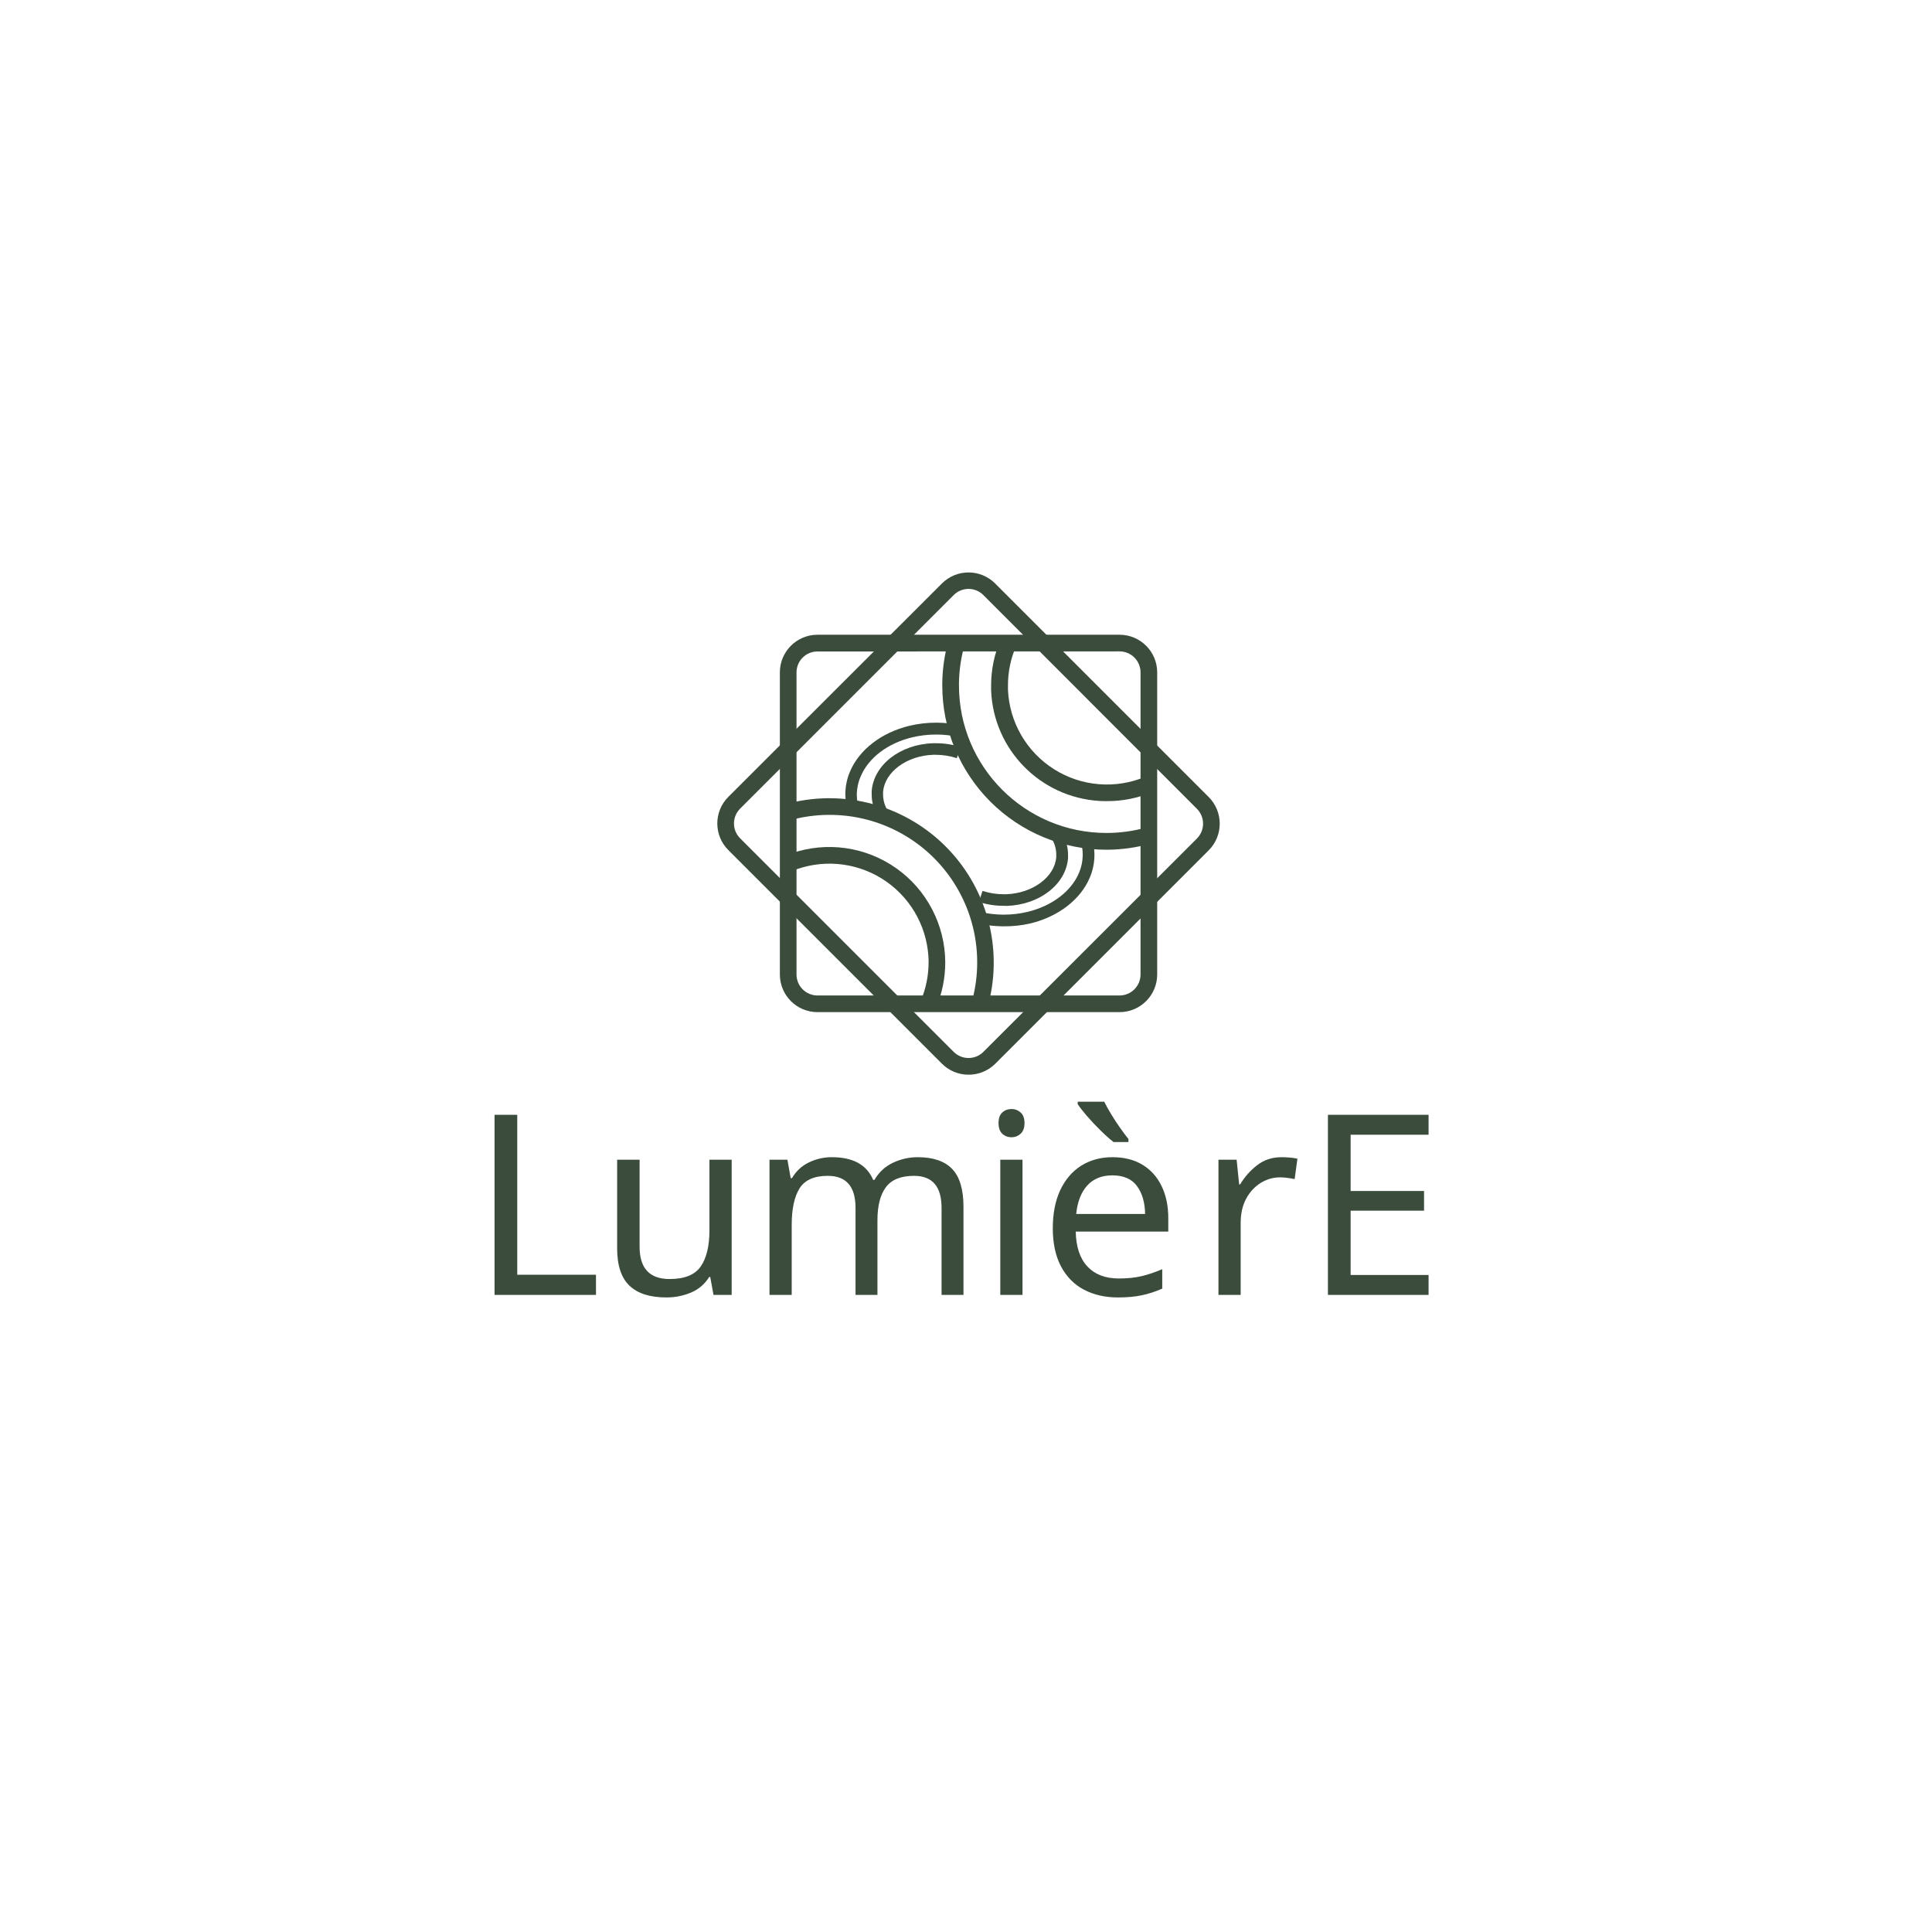
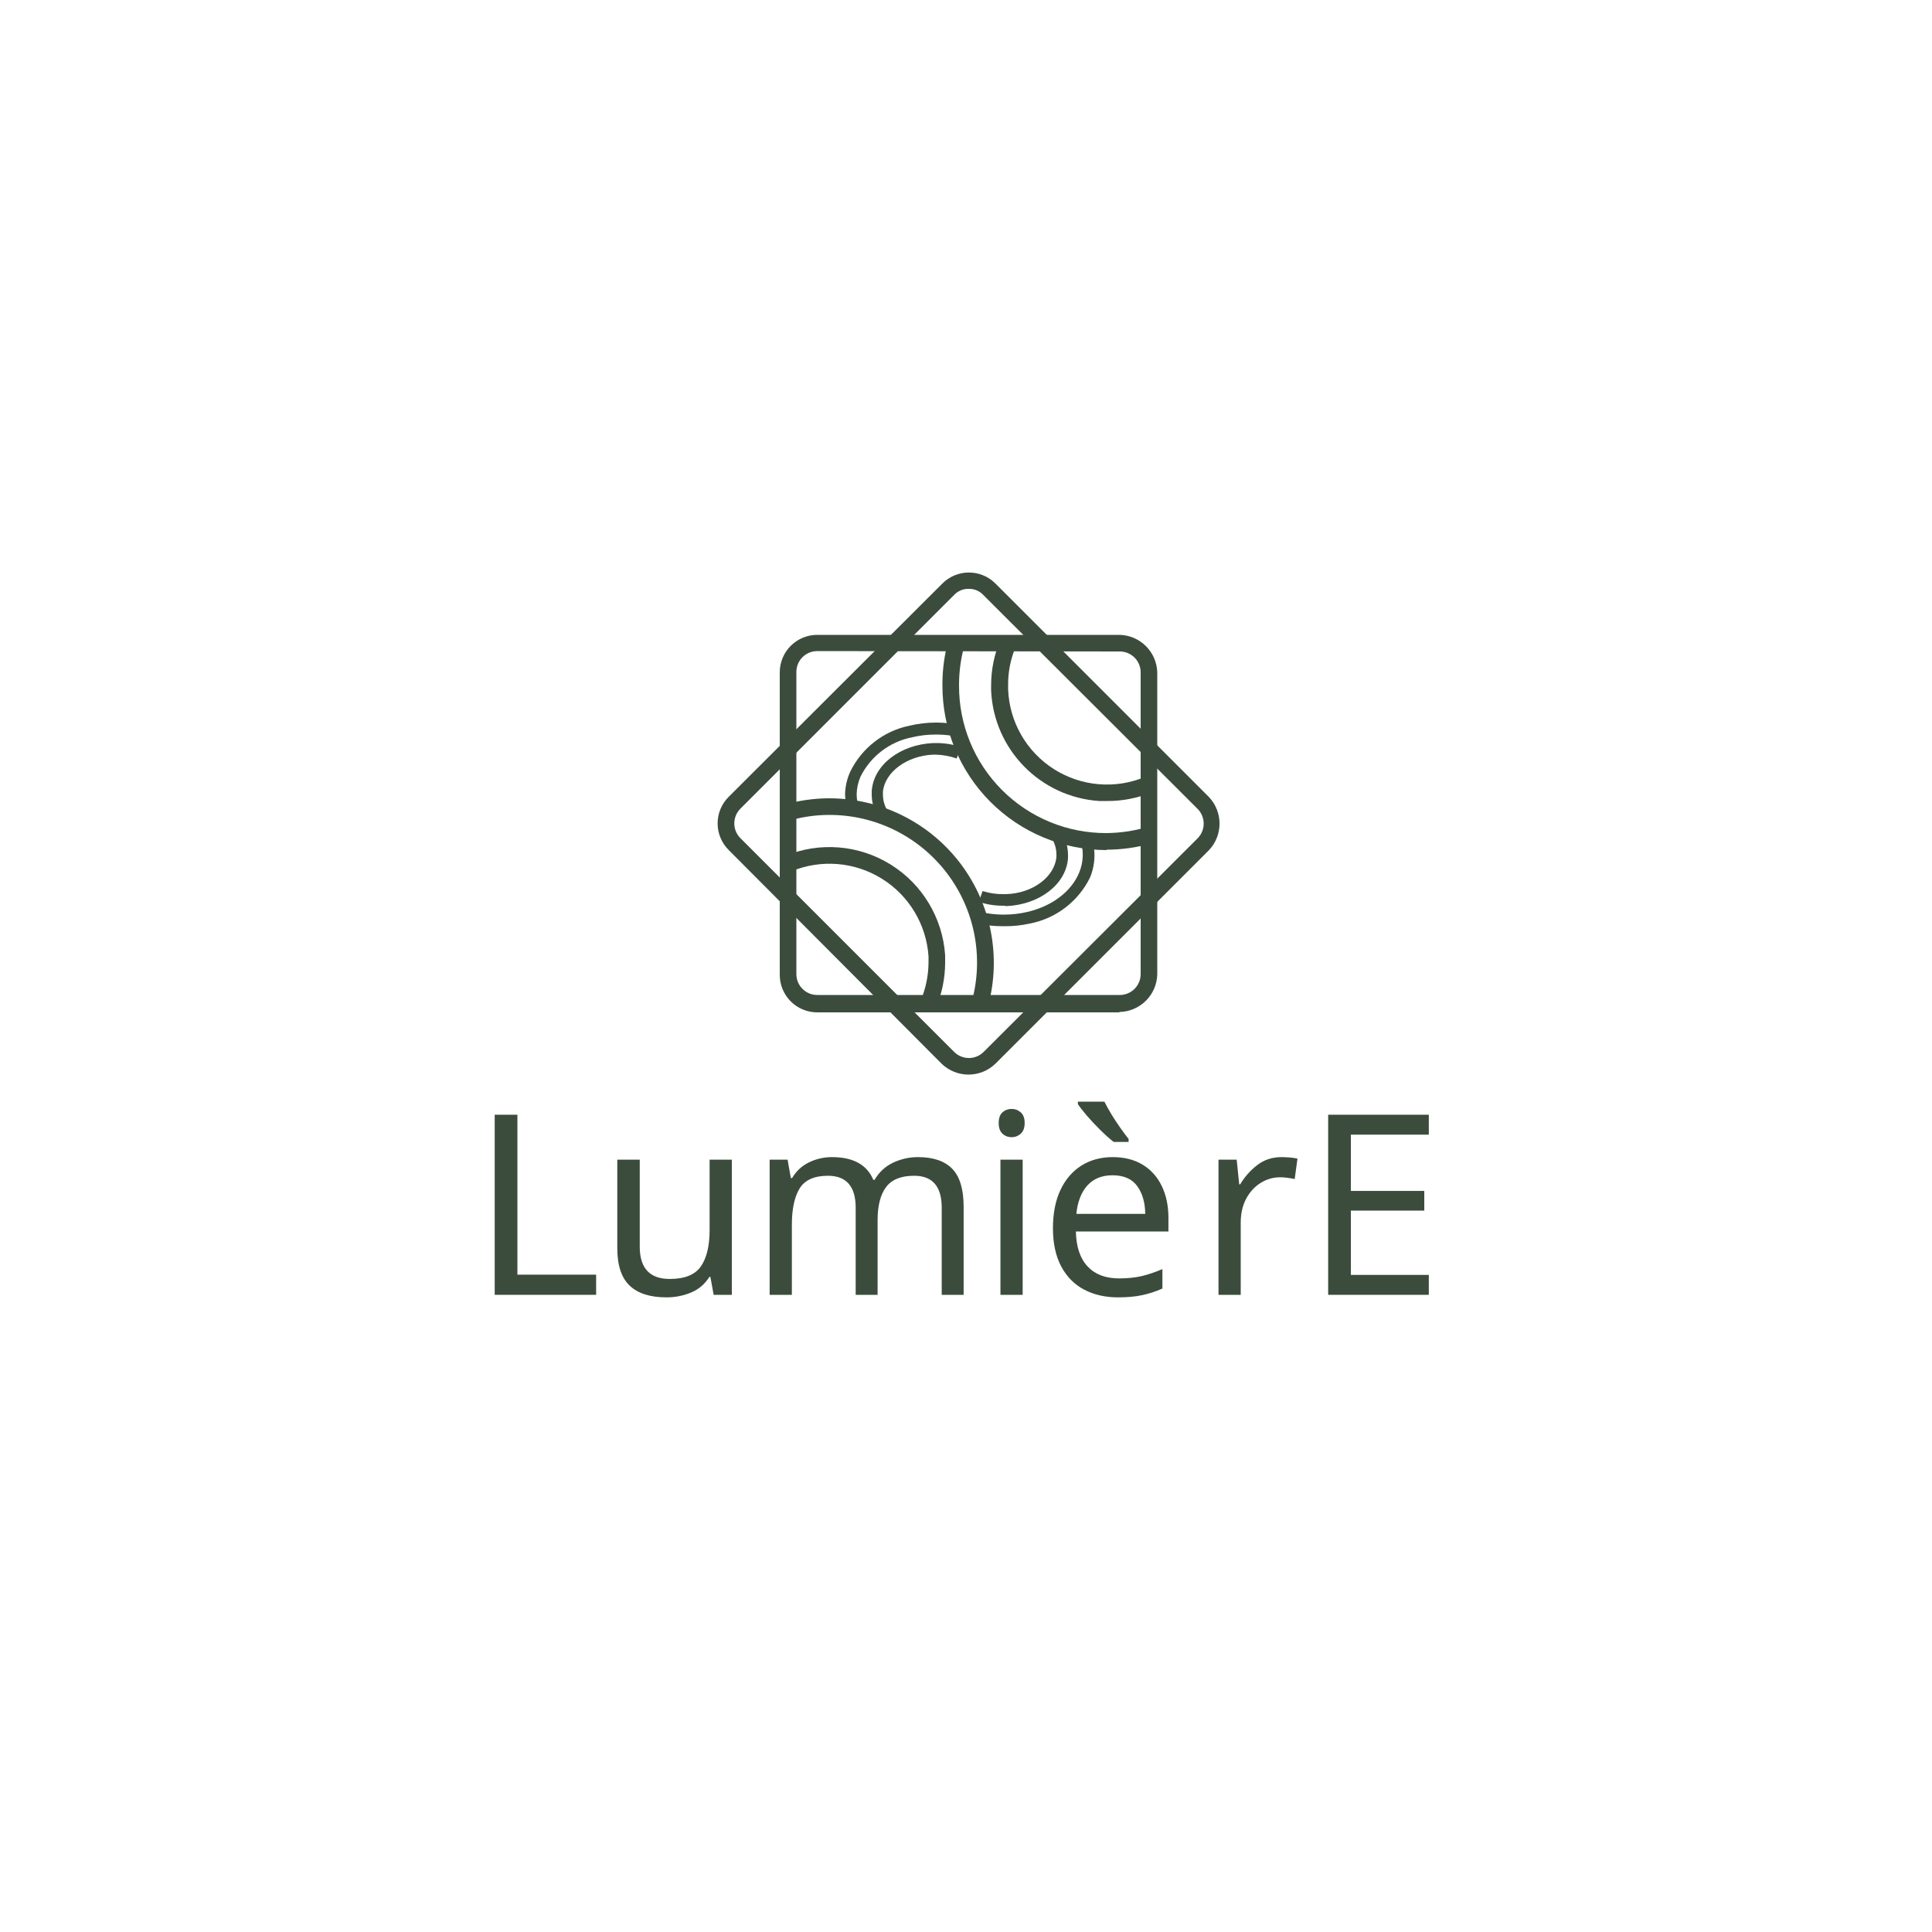
<svg xmlns="http://www.w3.org/2000/svg" id="Layer_1" data-name="Layer 1" viewBox="0 0 500 500">
  <defs>
-     <style>.cls-1,.cls-2{fill:#3b4c3c;}.cls-2{font-size:65.28px;font-family:Glamode-Regular, Glamode;letter-spacing:-0.09em;}.cls-3{letter-spacing:-0.02em;}.cls-4{letter-spacing:-0.04em;}.cls-5{letter-spacing:-0.02em;}</style>
+     <style>.cls-1{fill:#3b4c3c}</style>
  </defs>
-   <path class="cls-1" d="M255.68,260.36l-4.16-1.15a38.16,38.16,0,0,0-36.83-48.32h-.61a38.27,38.27,0,0,0-9.53,1.36l-1.14-4.16A42.67,42.67,0,0,1,214,206.58h.67a42.55,42.55,0,0,1,41,53.78Z" />
-   <path class="cls-1" d="M242.32,260.62l-4-1.67a25.61,25.61,0,0,0,2-9.87c0-.53,0-1.07-.05-1.6a25.65,25.65,0,0,0-35.44-22l-1.67-4a30,30,0,0,1,41.41,25.77c0,.61.06,1.24.06,1.86A29.93,29.93,0,0,1,242.32,260.62Z" />
-   <path class="cls-1" d="M286.42,219.91a42.49,42.49,0,0,1-42.56-42.51v-.66a42.38,42.38,0,0,1,1.58-10.88L249.6,167a38.26,38.26,0,0,0-1.42,9.77v.6a38.18,38.18,0,0,0,38.19,38.2,38.57,38.57,0,0,0,10.37-1.43l1.17,4.15A42.66,42.66,0,0,1,286.42,219.91Z" />
-   <path class="cls-1" d="M286.37,207.33c-.63,0-1.25,0-1.87-.05a29.84,29.84,0,0,1-28-28.6c0-.42,0-.85,0-1.28a29.69,29.69,0,0,1,2.43-11.81l4,1.71a25.29,25.29,0,0,0-2.07,10.1c0,.37,0,.73,0,1.09A25.63,25.63,0,0,0,296.47,201l1.7,4A29.79,29.79,0,0,1,286.37,207.33Z" />
-   <path class="cls-1" d="M219.69,210.71a14.93,14.93,0,0,1-.92-5.11,15.1,15.1,0,0,1,1.18-5.85c2.38-5.71,8.14-10.16,15.42-11.92a29.61,29.61,0,0,1,6.87-.8h.37a29,29,0,0,1,5.91.67l-.64,3a26,26,0,0,0-5.31-.6h-.33a26.28,26.28,0,0,0-6.16.72c-6.35,1.52-11.33,5.32-13.34,10.14a12,12,0,0,0-1,4.66,12.23,12.23,0,0,0,.73,4.11Z" />
-   <path class="cls-1" d="M227,210.93a10.87,10.87,0,0,1-1.41-5.36c0-.28,0-.57,0-.86.54-6.76,7.37-12.09,15.89-12.36h.7a20.34,20.34,0,0,1,6.44,1l-1,2.86a17.62,17.62,0,0,0-5.49-.87h-.59c-6.88.23-12.58,4.44-13,9.6,0,.21,0,.41,0,.61a7.93,7.93,0,0,0,1,3.9Z" />
-   <path class="cls-1" d="M259.77,239.73h-.36a29.84,29.84,0,0,1-5.93-.67l.65-2.95a27.33,27.33,0,0,0,5.31.6h.33a26.28,26.28,0,0,0,6.16-.72c6.34-1.53,11.33-5.32,13.34-10.15a12.05,12.05,0,0,0,.22-8.77l2.83-1a15,15,0,0,1-.26,11c-2.38,5.71-8.15,10.17-15.42,11.92A29.09,29.09,0,0,1,259.77,239.73Z" />
-   <path class="cls-1" d="M259.77,234.42a20.3,20.3,0,0,1-6.44-1l.95-2.86a17.25,17.25,0,0,0,5.49.87h.59c6.88-.22,12.58-4.44,13-9.6,0-.21,0-.41,0-.61a8,8,0,0,0-1-3.89l2.64-1.47a11,11,0,0,1,1.41,5.36,8.12,8.12,0,0,1,0,.86c-.53,6.77-7.36,12.09-15.89,12.37Z" />
-   <path class="cls-1" d="M289.74,261.94H211.56a9.74,9.74,0,0,1-9.73-9.73V174a9.74,9.74,0,0,1,9.73-9.73h78.18a9.75,9.75,0,0,1,9.74,9.73v78.19A9.75,9.75,0,0,1,289.74,261.94ZM211.56,168.6a5.42,5.42,0,0,0-5.42,5.42v78.19a5.43,5.43,0,0,0,5.42,5.42h78.18a5.44,5.44,0,0,0,5.43-5.42V174a5.43,5.43,0,0,0-5.43-5.42Z" />
-   <path class="cls-1" d="M250.65,278.13a9.7,9.7,0,0,1-6.88-2.85L188.49,220a9.74,9.74,0,0,1,0-13.77L243.77,151a9.74,9.74,0,0,1,13.77,0l55.28,55.28a9.76,9.76,0,0,1,0,13.77l-55.28,55.28A9.72,9.72,0,0,1,250.65,278.13Zm0-125.72a5.39,5.39,0,0,0-3.83,1.59l-55.28,55.28a5.42,5.42,0,0,0,0,7.67l55.28,55.28a5.44,5.44,0,0,0,7.67,0L309.77,217a5.44,5.44,0,0,0,0-7.67L254.49,154A5.41,5.41,0,0,0,250.65,152.41Z" />
-   <text class="cls-2" transform="translate(121.66 335.12)">L<tspan class="cls-3" x="32.9" y="0">umiè</tspan>
-     <tspan class="cls-4" x="188.13" y="0">r</tspan>
-     <tspan class="cls-5" x="215.68" y="0">E</tspan>
+   <path d="m255.7 260.4-4.2-1.2a38.2 38.2 0 0 0-36.8-48.3h-.6a38 38 0 0 0-9.6 1.4l-1-4.2a43 43 0 0 1 10.5-1.5h.7a42.6 42.6 0 0 1 41 53.8" class="cls-1" />
+   <path d="m242.3 260.6-4-1.7a26 26 0 0 0 2-9.8v-1.6a25.7 25.7 0 0 0-35.5-22l-1.6-4a30 30 0 0 1 41.4 25.7v2a30 30 0 0 1-2.3 11.4m44.1-40.6a42.5 42.5 0 0 1-42.5-42.6v-.7a42 42 0 0 1 1.5-10.8l4.2 1.1a38 38 0 0 0-1.4 9.8v.6a38 38 0 0 0 38.2 38.2 39 39 0 0 0 10.3-1.5l1.2 4.2a43 43 0 0 1-11.5 1.6" class="cls-1" />
+   <path d="M286.4 207.3h-1.9a30 30 0 0 1-28-28.6v-1.3a30 30 0 0 1 2.4-11.8l4 1.7a25 25 0 0 0-2 10.1v1a25.6 25.6 0 0 0 35.6 22.6l1.7 4a30 30 0 0 1-11.8 2.3m-66.7 3.4a15 15 0 0 1-1-5.1 15 15 0 0 1 1.3-5.8 22 22 0 0 1 15.4-12 30 30 0 0 1 6.8-.8h.4a29 29 0 0 1 6 .7l-.7 3a26 26 0 0 0-5.3-.6h-.4a26 26 0 0 0-6.1.7 19 19 0 0 0-13.4 10.2 12 12 0 0 0-1 4.6 12 12 0 0 0 .8 4.1Z" class="cls-1" />
+   <path d="M227 211a11 11 0 0 1-1.4-5.4v-.9c.5-6.8 7.4-12 15.9-12.4h.7a20 20 0 0 1 6.4 1l-1 3a18 18 0 0 0-5.5-1h-.6c-6.8.3-12.5 4.5-13 9.6v.6a8 8 0 0 0 1 4Zm32.8 28.7h-.4a30 30 0 0 1-6-.6l.7-3a27 27 0 0 0 5.3.6h.4a26 26 0 0 0 6.1-.7c6.4-1.5 11.4-5.3 13.4-10.2a12 12 0 0 0 .2-8.7l2.8-1a15 15 0 0 1-.2 11 22 22 0 0 1-15.5 11.9 29 29 0 0 1-6.8.7" class="cls-1" />
+   <path d="M259.8 234.4a20 20 0 0 1-6.5-1l1-2.8a17 17 0 0 0 5.5.8h.6c6.8-.2 12.5-4.4 13-9.6v-.6a8 8 0 0 0-1-3.9l2.6-1.4a11 11 0 0 1 1.4 5.3v.9c-.5 6.8-7.4 12-15.9 12.4Z" class="cls-1" />
+   <path d="M289.7 262h-78.1a9.7 9.7 0 0 1-9.8-9.8V174a9.7 9.7 0 0 1 9.8-9.7h78.1a10 10 0 0 1 9.8 9.7v78.2a10 10 0 0 1-9.8 9.7m-78.1-93.4a5.4 5.4 0 0 0-5.5 5.4v78.2a5.4 5.4 0 0 0 5.5 5.4h78.1a5.4 5.4 0 0 0 5.5-5.4V174a5.4 5.4 0 0 0-5.5-5.4Z" class="cls-1" />
+   <path d="M250.7 278.1a10 10 0 0 1-7-2.8L188.6 220a9.7 9.7 0 0 1 0-13.8l55.3-55.2a9.7 9.7 0 0 1 13.7 0l55.3 55.3a10 10 0 0 1 0 13.7l-55.3 55.3a10 10 0 0 1-6.8 2.8m0-125.7a5 5 0 0 0-3.9 1.6l-55.3 55.3a5.4 5.4 0 0 0 0 7.6l55.3 55.3a5.4 5.4 0 0 0 7.7 0l55.3-55.2a5.4 5.4 0 0 0 0-7.7L254.5 154a5 5 0 0 0-3.8-1.6" class="cls-1" />
+   <text style="fill:#3b4c3c;font-size:65.28px;font-family:Glamode-Regular,Glamode;letter-spacing:-.09em" transform="translate(121.7 335.1)">L<tspan x="32.9" y="0" style="letter-spacing:-.02em">umiè</tspan>
+     <tspan x="188.1" y="0" style="letter-spacing:-.04em">r</tspan>
+     <tspan x="215.7" y="0" style="letter-spacing:-.02em">E</tspan>
  </text>
</svg>
